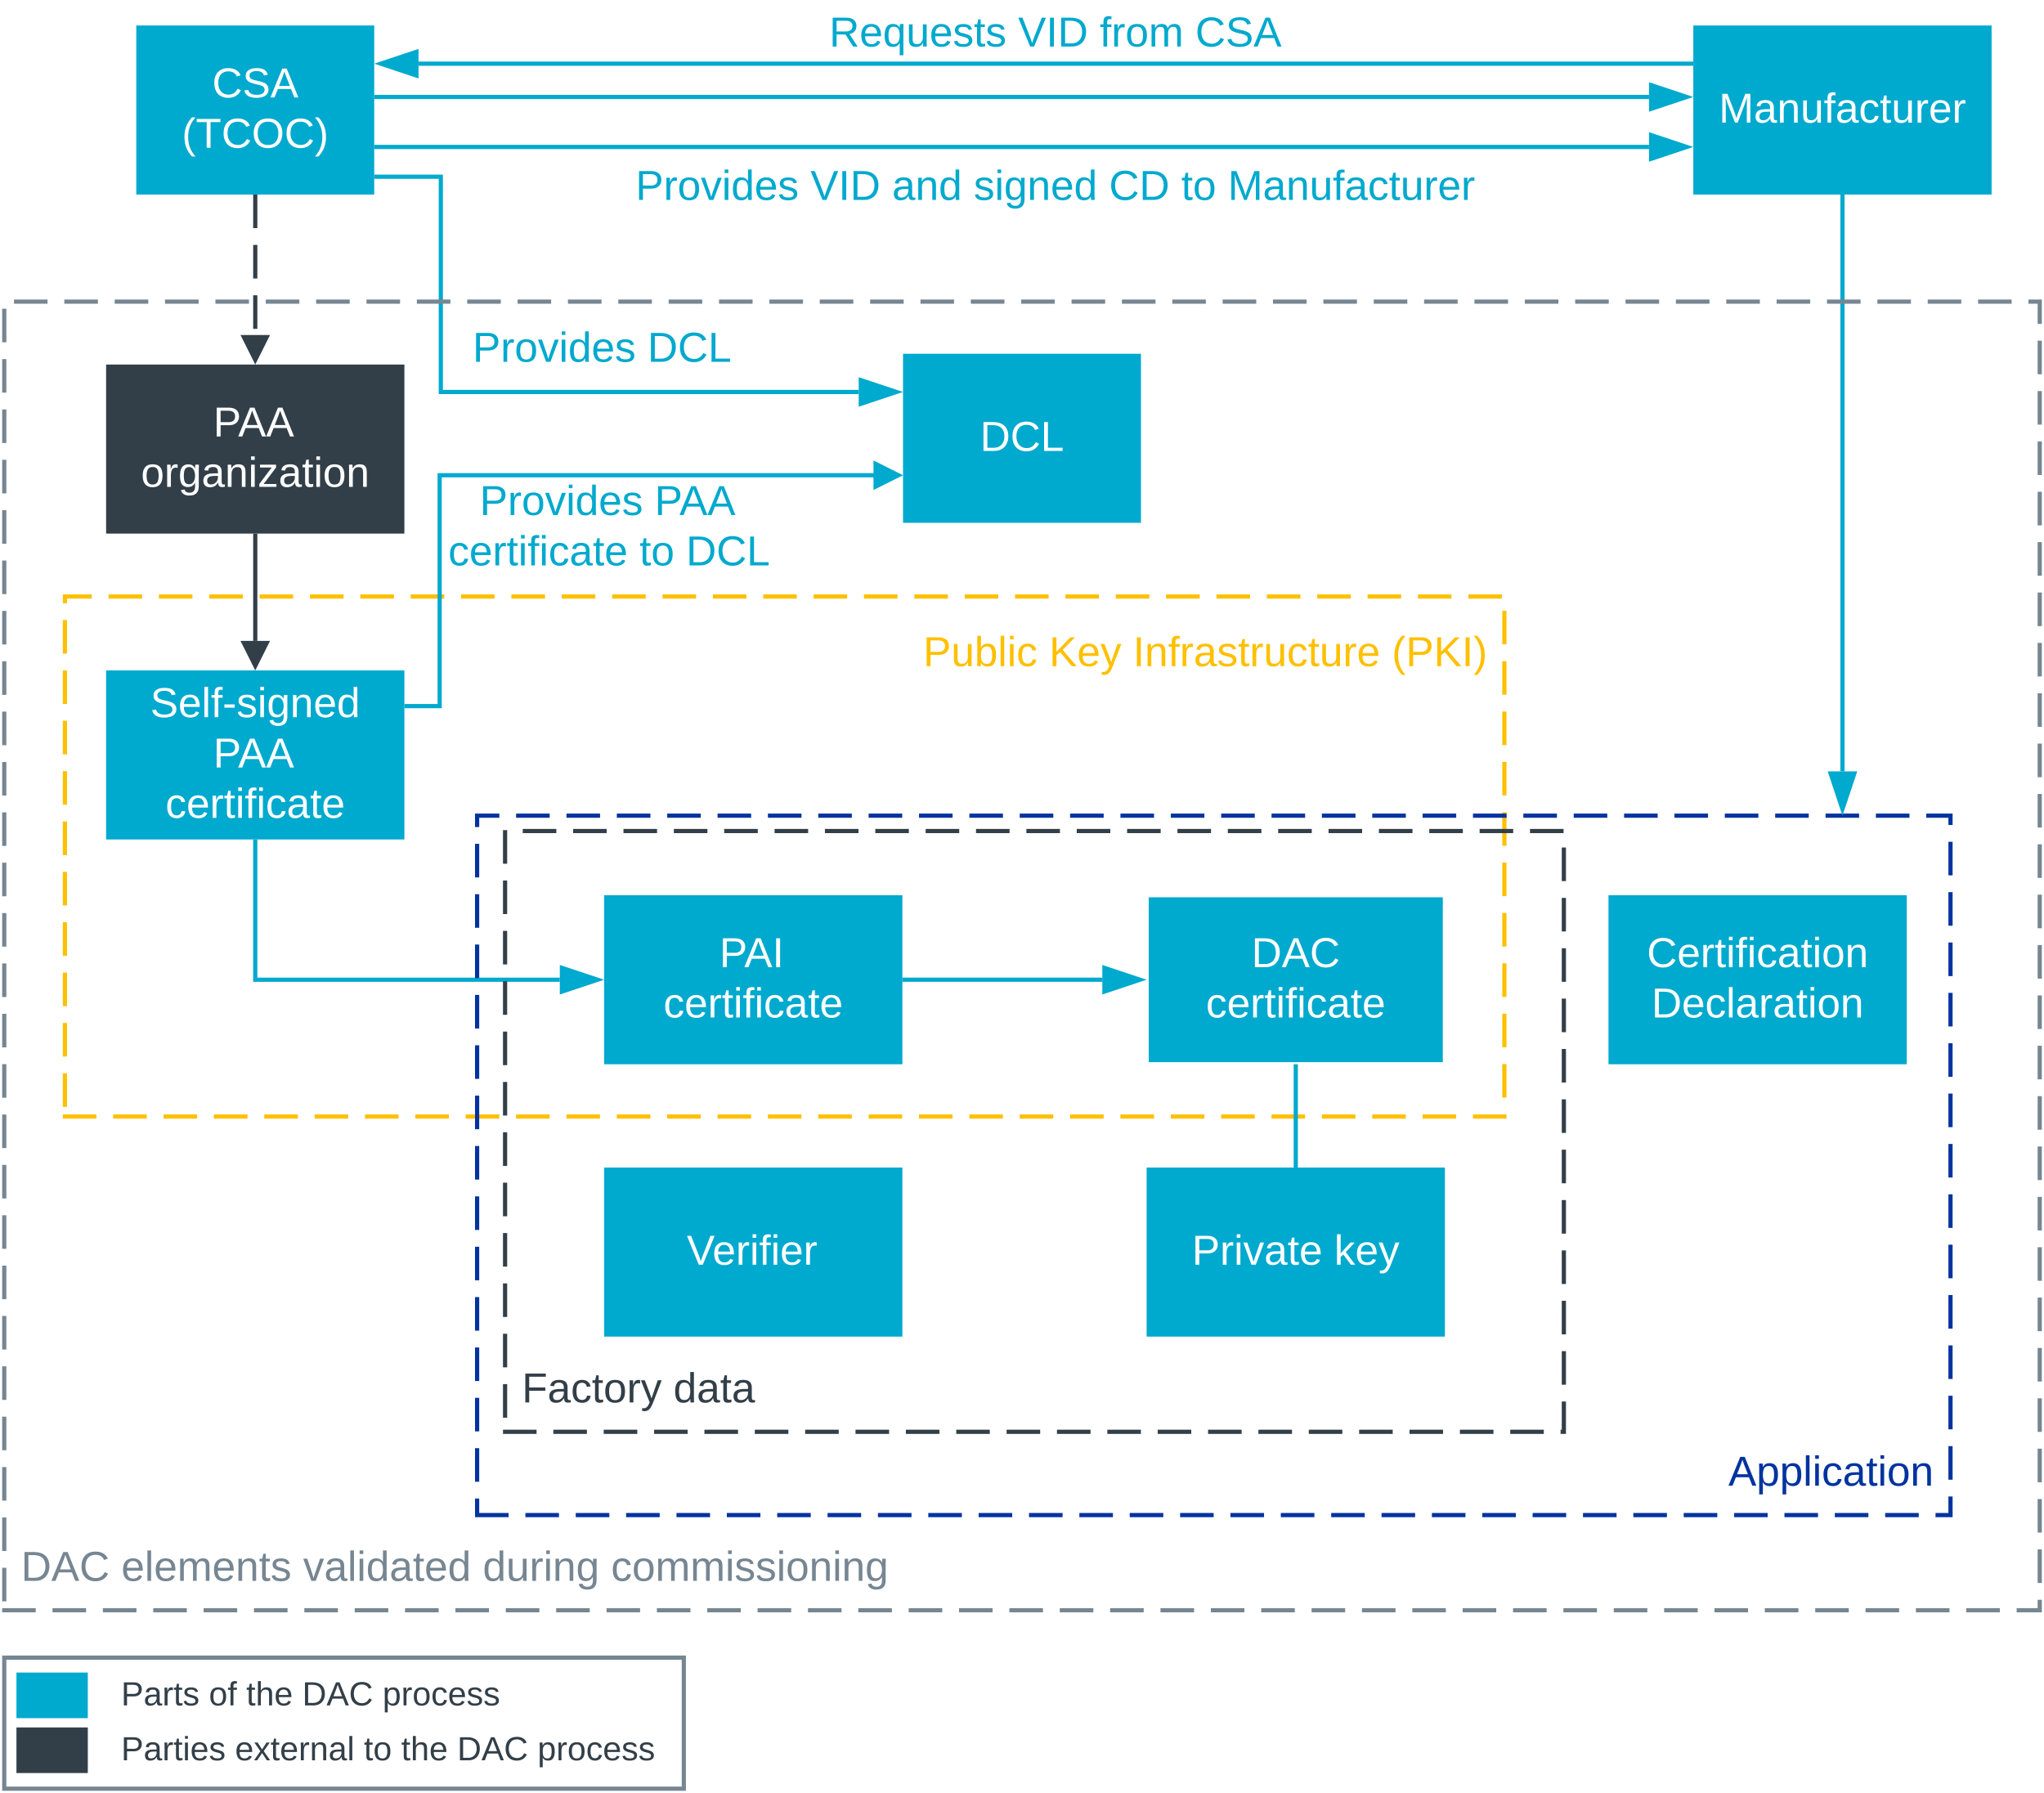
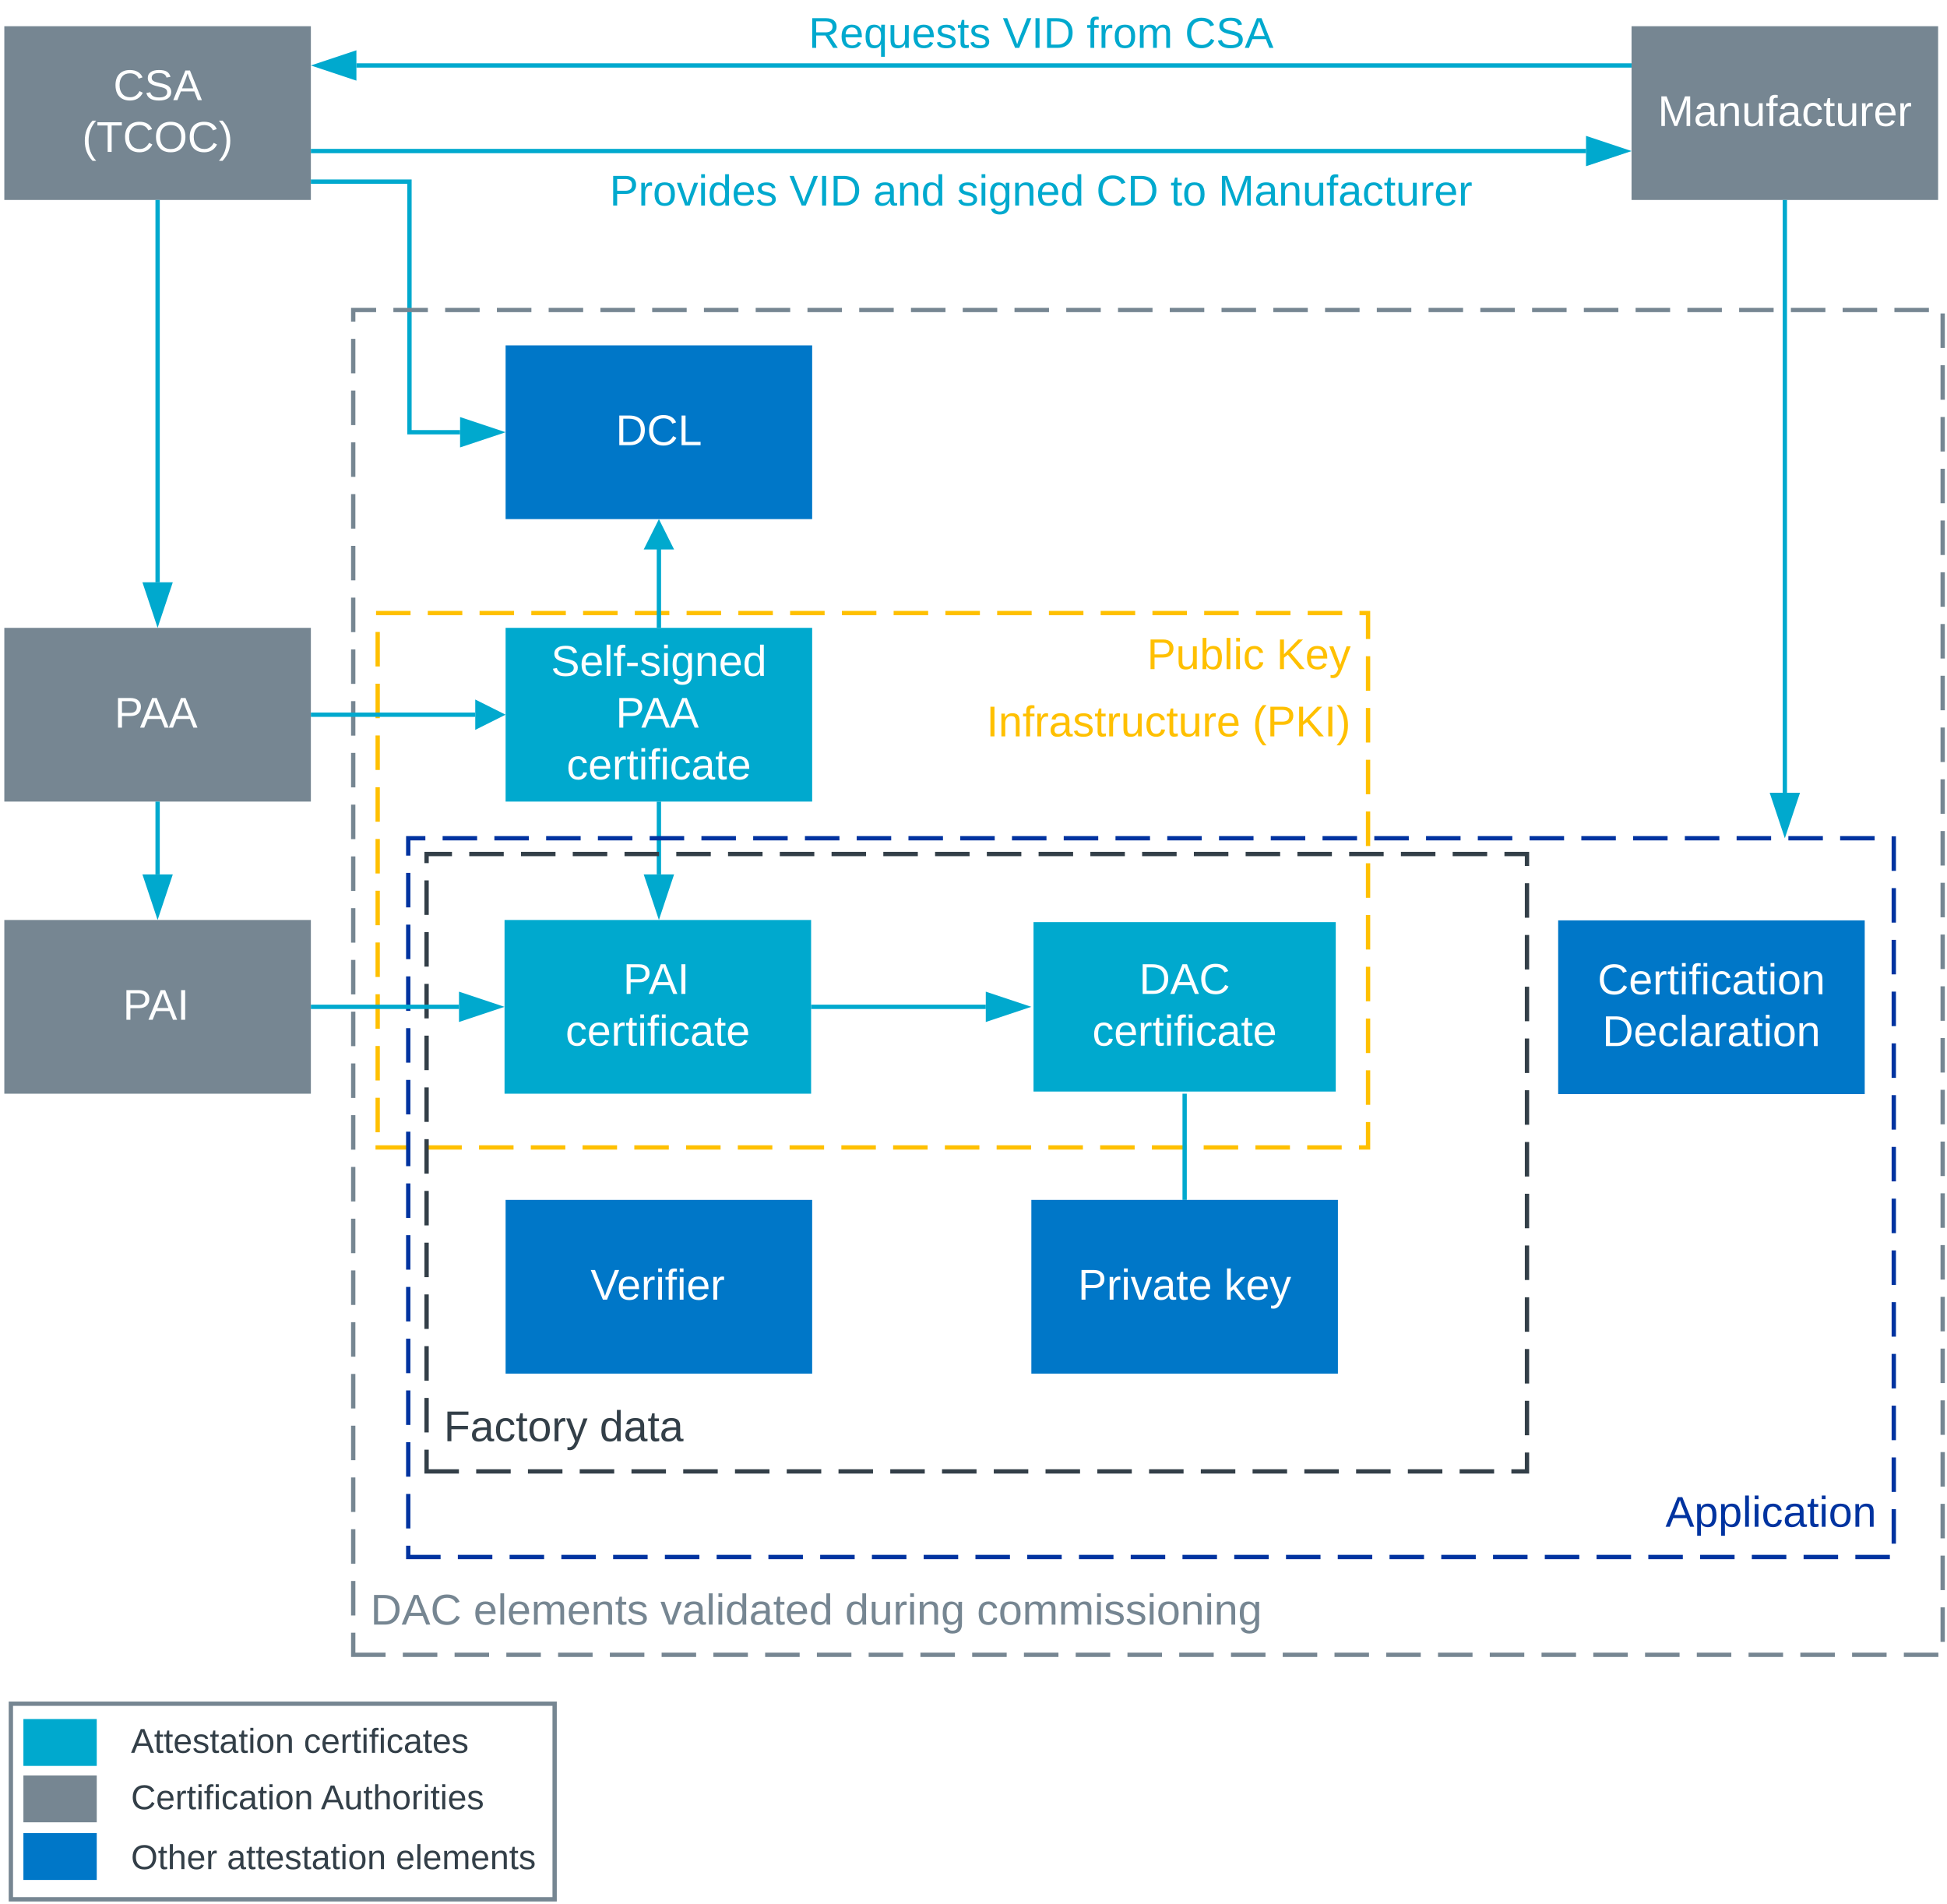
- <svg xmlns="http://www.w3.org/2000/svg" xmlns:xlink="http://www.w3.org/1999/xlink" width="6.764in" height="5.933in" viewBox="0 0 487.001 427.197" xml:space="preserve" color-interpolation-filters="sRGB" class="st26">
+ <svg xmlns="http://www.w3.org/2000/svg" xmlns:xlink="http://www.w3.org/1999/xlink" width="6.269in" height="6.13in" viewBox="0 0 451.395 441.37" xml:space="preserve" color-interpolation-filters="sRGB" class="st25">
  <style type="text/css">
	
		.st1 {fill:#00a9ce;stroke:none;stroke-width:1}
		.st2 {fill:#feffff;font-family:Arial;font-size:0.833em}
		.st3 {font-size:1em}
		.st4 {fill:#00a9ce;stroke:#feffff;stroke-width:1}
- 		.st5 {marker-end:url(#mrkr13-21);stroke:#00a9ce;stroke-linecap:butt;stroke-width:1}
- 		.st6 {fill:#00a9ce;fill-opacity:1;stroke:#00a9ce;stroke-opacity:1;stroke-width:0.284}
- 		.st7 {fill:none;stroke:#ffc000;stroke-dasharray:7,5;stroke-width:1}
- 		.st8 {fill:#ffc000;font-family:Arial;font-size:0.833em}
- 		.st9 {fill:none;stroke:none;stroke-width:1}
- 		.st10 {fill:#00a9ce;font-family:Arial;font-size:0.833em}
- 		.st11 {marker-start:url(#mrkr4-61);stroke:#00a9ce;stroke-linecap:butt;stroke-width:1}
- 		.st12 {fill:none;stroke:#333f48;stroke-dasharray:7,5;stroke-width:1}
- 		.st13 {fill:#333f48;font-family:Arial;font-size:0.833em}
- 		.st14 {stroke:#00a9ce;stroke-linecap:butt;stroke-width:1}
- 		.st15 {fill:none;stroke:#0033a0;stroke-dasharray:7,5;stroke-width:1}
- 		.st16 {fill:#0033a0;font-family:Arial;font-size:0.833em}
- 		.st17 {fill:none;stroke:#768692;stroke-dasharray:7,5;stroke-width:1}
- 		.st18 {fill:#768692;font-family:Arial;font-size:0.833em}
- 		.st19 {fill:#333f48;stroke:none;stroke-width:1}
- 		.st20 {marker-end:url(#mrkr4-113);stroke:#333f48;stroke-dasharray:8,4;stroke-linecap:butt;stroke-width:1}
- 		.st21 {fill:#333f48;fill-opacity:1;stroke:#333f48;stroke-opacity:1;stroke-width:0.284}
- 		.st22 {marker-end:url(#mrkr4-113);stroke:#333f48;stroke-linecap:butt;stroke-width:1}
- 		.st23 {fill:none;stroke:#768692;stroke-width:1}
- 		.st24 {fill:#333f48;font-family:Arial;font-size:0.667em}
- 		.st25 {fill:#00a9ce;stroke:none;stroke-linecap:round;stroke-linejoin:round;stroke-width:0.75}
- 		.st26 {fill:none;fill-rule:evenodd;font-size:12px;overflow:visible;stroke-linecap:square;stroke-miterlimit:3}
+ 		.st5 {fill:#768692;stroke:none;stroke-width:1}
+ 		.st6 {fill:#0077c8;stroke:none;stroke-width:1}
+ 		.st7 {marker-end:url(#mrkr13-21);stroke:#00a9ce;stroke-linecap:butt;stroke-width:1}
+ 		.st8 {fill:#00a9ce;fill-opacity:1;stroke:#00a9ce;stroke-opacity:1;stroke-width:0.284}
+ 		.st9 {fill:none;stroke:#ffc000;stroke-dasharray:7,5;stroke-width:1}
+ 		.st10 {fill:#ffc000;font-family:Arial;font-size:0.833em}
+ 		.st11 {fill:none;stroke:none;stroke-width:1}
+ 		.st12 {fill:#00a9ce;font-family:Arial;font-size:0.833em}
+ 		.st13 {marker-start:url(#mrkr4-59);stroke:#00a9ce;stroke-linecap:butt;stroke-width:1}
+ 		.st14 {fill:none;stroke:#333f48;stroke-dasharray:7,5;stroke-width:1}
+ 		.st15 {fill:#333f48;font-family:Arial;font-size:0.833em}
+ 		.st16 {stroke:#00a9ce;stroke-linecap:butt;stroke-width:1}
+ 		.st17 {fill:none;stroke:#0033a0;stroke-dasharray:7,5;stroke-width:1}
+ 		.st18 {fill:#0033a0;font-family:Arial;font-size:0.833em}
+ 		.st19 {fill:none;stroke:#768692;stroke-dasharray:7,5;stroke-width:1}
+ 		.st20 {fill:#768692;font-family:Arial;font-size:0.833em}
+ 		.st21 {fill:none;stroke:#768692;stroke-width:1}
+ 		.st22 {fill:#333f48;font-family:Arial;font-size:0.667em}
+ 		.st23 {fill:#00a9ce;stroke:none;stroke-linecap:round;stroke-linejoin:round;stroke-width:0.75}
+ 		.st24 {marker-end:url(#mrkr4-137);stroke:#00a9ce;stroke-linecap:butt;stroke-width:1}
+ 		.st25 {fill:none;fill-rule:evenodd;font-size:12px;overflow:visible;stroke-linecap:square;stroke-miterlimit:3}
	
	</style>
  <defs id="Markers">
    <g id="lend13">
      <path d="M 3 1 L 0 0 L 3 -1 L 3 1 " style="stroke:none" />
    </g>
-     <marker id="mrkr13-21" class="st6" refX="-10.56" orient="auto" markerUnits="strokeWidth" overflow="visible">
+     <marker id="mrkr13-21" class="st8" refX="-10.56" orient="auto" markerUnits="strokeWidth" overflow="visible">
      <use xlink:href="#lend13" transform="scale(-3.52,-3.52) " />
    </marker>
    <g id="lend4">
      <path d="M 2 1 L 0 0 L 2 -1 L 2 1 " style="stroke:none" />
    </g>
-     <marker id="mrkr4-61" class="st6" refX="6.68" orient="auto" markerUnits="strokeWidth" overflow="visible">
+     <marker id="mrkr4-59" class="st8" refX="6.68" orient="auto" markerUnits="strokeWidth" overflow="visible">
      <use xlink:href="#lend4" transform="scale(3.52) " />
    </marker>
-     <marker id="mrkr4-113" class="st21" refX="-7.04" orient="auto" markerUnits="strokeWidth" overflow="visible">
+     <marker id="mrkr4-137" class="st8" refX="-7.04" orient="auto" markerUnits="strokeWidth" overflow="visible">
      <use xlink:href="#lend4" transform="scale(-3.52,-3.52) " />
    </marker>
  </defs>
  <g>
-     <g id="shape3296-1" transform="translate(25.2674,-227.175)">
-       <rect x="0" y="386.915" width="71.073" height="40.282" class="st1" />
-       <text x="10.52" y="398.06" class="st2">Self-signed <tspan x="25.53" dy="1.2em" class="st3">PAA </tspan>
+     <g id="shape3296-1" transform="translate(117.22,-255.521)">
+       <rect x="0" y="401.088" width="71.073" height="40.282" class="st1" />
+       <text x="10.52" y="412.23" class="st2">Self-signed <tspan x="25.53" dy="1.2em" class="st3">PAA </tspan>
        <tspan x="14.14" dy="1.2em" class="st3">certificate</tspan>
      </text>
    </g>
-     <g id="shape3298-6" transform="translate(273.195,-173.615)">
-       <rect x="0" y="386.915" width="71.073" height="40.282" class="st4" />
-       <text x="24.98" y="404.06" class="st2">DAC <tspan x="14.14" dy="1.2em" class="st3">certificate</tspan>
+     <g id="shape3298-6" transform="translate(239.11,-187.788)">
+       <rect x="0" y="401.088" width="71.073" height="40.282" class="st4" />
+       <text x="24.98" y="418.23" class="st2">DAC <tspan x="14.14" dy="1.2em" class="st3">certificate</tspan>
      </text>
    </g>
-     <g id="shape3299-10" transform="translate(403.457,-380.842)">
-       <rect x="0" y="386.915" width="71.073" height="40.282" class="st1" />
-       <text x="6.08" y="410.06" class="st2">Manufacturer</text>
+     <g id="shape3299-10" transform="translate(378.261,-395.016)">
+       <rect x="0" y="401.088" width="71.073" height="40.282" class="st5" />
+       <text x="6.08" y="424.23" class="st2">Manufacturer</text>
    </g>
-     <g id="shape3304-13" transform="translate(273.195,-108.717)">
-       <rect x="0" y="386.915" width="71.073" height="40.282" class="st1" />
-       <text x="10.8" y="410.06" class="st2">Private key</text>
+     <g id="shape3304-13" transform="translate(239.11,-122.89)">
+       <rect x="0" y="401.088" width="71.073" height="40.282" class="st6" />
+       <text x="10.8" y="424.23" class="st2">Private key</text>
    </g>
-     <g id="shape3305-16" transform="translate(60.8041,-227.175)">
-       <path d="M0 427.2 L0 460.62 L72.57 460.62" class="st5" />
+     <g id="shape3305-16" transform="translate(145.671,-255.521)">
+       <path d="M7.09 441.37 L7.09 458.26" class="st7" />
    </g>
-     <g id="shape3309-22" transform="translate(15.4498,-161.157)">
-       <path d="M0 427.2 L342.99 427.2 L342.99 303.29 L0 303.29 L0 427.2 Z" class="st7" />
-       <text x="204.5" y="319.89" class="st8">Public Key Infrastructure (PKI)</text>
-     </g>
-     <g id="shape3316-25" transform="translate(32.4576,-380.843)">
-       <rect x="0" y="386.915" width="56.693" height="40.282" class="st1" />
-       <text x="18.07" y="404.06" class="st2">CSA <tspan x="10.85" dy="1.2em" class="st3">(TCOC)</tspan>
+     <g id="shape3309-22" transform="translate(87.5603,-175.331)">
+       <path d="M0 441.37 L229.61 441.37 L229.61 317.47 L0 317.47 L0 441.37 Z" class="st9" />
+       <text x="178.36" y="330.47" class="st10">Public Key <tspan x="141.14" dy="1.56em" class="st3">Infrastructure (PKI)</tspan>
      </text>
    </g>
-     <g id="shape3318-29" transform="translate(99.497,-369.504)">
-       <rect x="0" y="401.088" width="303.96" height="26.109" class="st9" />
-       <text x="51.93" y="417.14" class="st10">Provides VID and signed CD to Manufacturer</text>
-     </g>
-     <g id="shape3321-32" transform="translate(89.1505,-385.094)">
-       <path d="M0 420.11 L303.75 420.11" class="st5" />
-     </g>
-     <g id="shape3322-37" transform="translate(403.457,-404.937)">
-       <path d="M0 420.11 L-303.75 420.11" class="st5" />
-     </g>
-     <g id="shape3323-42" transform="translate(99.497,-412.024)">
-       <rect x="0" y="413.024" width="303.96" height="14.173" class="st9" />
-       <text x="98.07" y="423.11" class="st10">Requests VID from CSA</text>
-     </g>
-     <g id="shape3324-45" transform="translate(215.154,-302.622)">
-       <rect x="0" y="386.915" width="56.693" height="40.282" class="st1" />
-       <text x="18.34" y="410.06" class="st2">DCL</text>
-     </g>
-     <g id="shape3325-48" transform="translate(89.1506,-385.094)">
-       <path d="M0 427.2 L15.87 427.2 L15.87 478.49 L115.44 478.49" class="st5" />
-     </g>
-     <g id="shape3326-53" transform="translate(102.332,-336.905)">
-       <rect x="0" y="413.024" width="82.205" height="14.173" class="st9" />
-       <text x="10.26" y="423.11" class="st10">Provides DCL</text>
-     </g>
-     <g id="shape3327-56" transform="translate(215.154,-313.961)">
-       <path d="M-6.68 427.2 L-7.04 427.2 L-110.41 427.2 L-110.41 482.21 L-118.81 482.21" class="st11" />
-     </g>
-     <g id="shape3328-62" transform="translate(120.332,-86.0394)">
-       <path d="M0 427.2 L252.28 427.2 L252.28 284.05 L0 284.05 L0 427.2 Z" class="st12" />
-       <text x="4" y="420.2" class="st13">Factory data</text>
-     </g>
-     <g id="shape3329-65" transform="translate(301.645,-173.615)">
-       <path d="M7.09 427.2 L7.09 451.81" class="st14" />
-     </g>
-     <g id="shape3330-68" transform="translate(143.93,-173.615)">
-       <rect x="0" y="386.915" width="71.073" height="40.282" class="st1" />
-       <text x="27.48" y="404.06" class="st2">PAI <tspan x="14.14" dy="1.2em" class="st3">certificate</tspan>
+     <g id="shape3316-26" transform="translate(1,-395.016)">
+       <rect x="0" y="401.088" width="71.073" height="40.282" class="st5" />
+       <text x="25.26" y="418.23" class="st2">CSA <tspan x="18.04" dy="1.2em" class="st3">(TCOC)</tspan>
      </text>
    </g>
-     <g id="shape3331-72" transform="translate(215.003,-186.669)">
-       <path d="M0 420.11 L47.63 420.11" class="st5" />
+     <g id="shape3318-30" transform="translate(89.4028,-383.677)">
+       <rect x="0" y="415.261" width="303.96" height="26.109" class="st11" />
+       <text x="51.93" y="431.32" class="st12">Provides VID and signed CD to Manufacturer</text>
    </g>
-     <g id="shape3342-77" transform="translate(143.93,-108.717)">
-       <rect x="0" y="386.915" width="71.073" height="40.282" class="st1" />
-       <text x="19.7" y="410.06" class="st2">Verifier</text>
+     <g id="shape3321-33" transform="translate(72.0733,-399.268)">
+       <path d="M0 434.28 L295.63 434.28" class="st7" />
    </g>
-     <g id="shape3343-80" transform="translate(113.67,-66.1968)">
-       <path d="M0 427.2 L351.07 427.2 L351.07 260.55 L0 260.55 L0 427.2 Z" class="st15" />
-       <text x="298.15" y="420.2" class="st16">Application</text>
+     <g id="shape3322-38" transform="translate(378.261,-419.11)">
+       <path d="M0 434.28 L-295.63 434.28" class="st7" />
    </g>
-     <g id="shape3344-83" transform="translate(383.245,-173.615)">
-       <rect x="0" y="386.915" width="71.073" height="40.282" class="st1" />
-       <text x="9.14" y="404.06" class="st2">Certification <tspan x="10.25" dy="1.2em" class="st3">Declaration</tspan>
+     <g id="shape3323-43" transform="translate(89.4028,-426.197)">
+       <rect x="0" y="427.197" width="303.96" height="14.173" class="st11" />
+       <text x="98.07" y="437.28" class="st12">Requests VID from CSA</text>
+     </g>
+     <g id="shape3324-46" transform="translate(117.22,-321.017)">
+       <rect x="0" y="401.088" width="71.073" height="40.282" class="st6" />
+       <text x="25.53" y="424.23" class="st2">DCL</text>
+     </g>
+     <g id="shape3325-49" transform="translate(72.0733,-399.268)">
+       <path d="M0 441.37 L22.86 441.37 L22.86 499.48 L34.59 499.48" class="st7" />
+     </g>
+     <g id="shape3327-54" transform="translate(145.671,-321.017)">
+       <path d="M7.09 448.05 L7.09 448.41 L7.09 466.58" class="st13" />
+     </g>
+     <g id="shape3328-60" transform="translate(98.8989,-100.213)">
+       <path d="M0 441.37 L255.12 441.37 L255.12 298.22 L0 298.22 L0 441.37 Z" class="st14" />
+       <text x="4" y="434.37" class="st15">Factory data</text>
+     </g>
+     <g id="shape3329-63" transform="translate(267.56,-187.788)">
+       <path d="M7.09 441.37 L7.09 465.99" class="st16" />
+     </g>
+     <g id="shape3330-66" transform="translate(116.973,-187.788)">
+       <rect x="0" y="401.088" width="71.073" height="40.282" class="st1" />
+       <text x="27.48" y="418.23" class="st2">PAI <tspan x="14.14" dy="1.2em" class="st3">certificate</tspan>
      </text>
    </g>
-     <g id="shape3345-87" transform="translate(431.907,-380.842)">
-       <path d="M7.09 427.2 L7.09 564.64" class="st5" />
+     <g id="shape3331-70" transform="translate(188.046,-200.843)">
+       <path d="M0 434.28 L40.5 434.28" class="st7" />
    </g>
-     <g id="shape3363-92" transform="translate(1,-43.5197)">
-       <path d="M0 427.2 L485 427.2 L485 115.39 L0 115.39 L0 427.2 Z" class="st17" />
-       <text x="4" y="420.2" class="st18">DAC elements validated during commissioning</text>
+     <g id="shape3342-75" transform="translate(117.22,-122.89)">
+       <rect x="0" y="401.088" width="71.073" height="40.282" class="st6" />
+       <text x="19.7" y="424.23" class="st2">Verifier</text>
    </g>
-     <g id="shape3371-95" transform="translate(89.1506,-411.173)">
-       <path d="M0 434.28 L303.75 434.28" class="st5" />
+     <g id="shape3343-78" transform="translate(94.6469,-80.3701)">
+       <path d="M0 441.37 L344.41 441.37 L344.41 274.72 L0 274.72 L0 441.37 Z" class="st17" />
+       <text x="291.49" y="434.37" class="st18">Application</text>
    </g>
-     <g id="shape3417-100" transform="translate(89.1506,-288.717)">
-       <rect x="0" y="401.685" width="111.969" height="25.512" class="st9" />
-       <text x="25.14" y="411.44" class="st10">Provides PAA <tspan x="17.64" dy="1.2em" class="st3">certificate to DCL</tspan>
+     <g id="shape3344-81" transform="translate(361.247,-187.699)">
+       <rect x="0" y="401.088" width="71.073" height="40.282" class="st6" />
+       <text x="9.14" y="418.23" class="st2">Certification <tspan x="10.25" dy="1.2em" class="st3">Declaration</tspan>
      </text>
    </g>
-     <g id="shape3421-104" transform="translate(25.2674,-300.055)">
-       <rect x="0" y="386.915" width="71.073" height="40.282" class="st19" />
-       <text x="25.53" y="404.06" class="st2">PAA <tspan x="8.3" dy="1.2em" class="st3">organization</tspan>
-       </text>
+     <g id="shape3345-85" transform="translate(406.711,-395.016)">
+       <path d="M7.09 441.37 L7.09 578.81" class="st7" />
    </g>
-     <g id="shape3422-108" transform="translate(53.7175,-380.843)">
-       <path d="M7.09 427.2 L7.09 460.66" class="st20" />
+     <g id="shape3363-90" transform="translate(81.891,-57.6929)">
+       <path d="M0 441.37 L368.5 441.37 L368.5 129.56 L0 129.56 L0 441.37 Z" class="st19" />
+       <text x="4" y="434.37" class="st20">DAC elements validated during commissioning</text>
    </g>
-     <g id="shape3423-114" transform="translate(53.7175,-300.055)">
-       <path d="M7.09 427.2 L7.09 452.76" class="st22" />
+     <g id="shape3421-93" transform="translate(1,-255.521)">
+       <rect x="0" y="401.088" width="71.073" height="40.282" class="st5" />
+       <text x="25.53" y="424.23" class="st2">PAA</text>
    </g>
-     <g id="group3435-119" transform="translate(1,-1)">
-       <g id="shape3261-120">
-         <rect x="0" y="395.97" width="161.921" height="31.227" class="st23" />
+     <g id="shape3422-96" transform="translate(29.45,-395.016)">
+       <path d="M7.09 441.37 L7.09 530.02" class="st7" />
+     </g>
+     <g id="shape3423-101" transform="translate(29.45,-255.521)">
+       <path d="M7.09 441.37 L7.09 458.26" class="st7" />
+     </g>
+     <g id="group3459-106" transform="translate(2.52091,-1)">
+       <g id="shape3460-107">
+         <rect x="0" y="396.016" width="126.067" height="45.354" class="st21" />
      </g>
-       <g id="shape3222-122" transform="translate(2.904,-3.72702)">
-         <rect x="0" y="416.329" width="17.005" height="10.868" class="st19" />
+       <g id="shape3461-109" transform="translate(2.904,-17.8541)">
+         <rect x="0" y="430.502" width="17.005" height="10.868" class="st5" />
      </g>
-       <g id="shape3276-124" transform="translate(23.8477,-4.24778)">
-         <rect x="0" y="417.37" width="138.073" height="9.826" class="st9" />
-         <text x="4" y="424.68" class="st24">Parties external to the DAC process</text>
+       <g id="shape3462-111" transform="translate(23.8477,-18.3749)">
+         <rect x="0" y="431.544" width="102.219" height="9.826" class="st11" />
+         <text x="4" y="438.86" class="st22">Certification Authorities</text>
      </g>
-       <g id="shape3223-127" transform="translate(2.904,-16.8054)">
-         <rect x="0" y="416.329" width="17.005" height="10.868" class="st25" />
+       <g id="shape3463-114" transform="translate(2.904,-30.9324)">
+         <rect x="0" y="430.502" width="17.005" height="10.868" class="st23" />
      </g>
-       <g id="shape3274-129" transform="translate(23.8477,-17.3261)">
-         <rect x="0" y="417.37" width="132.404" height="9.826" class="st9" />
-         <text x="4" y="424.68" class="st24">Parts of the DAC process</text>
+       <g id="shape3464-116" transform="translate(23.8477,-31.4532)">
+         <rect x="0" y="431.544" width="102.219" height="9.826" class="st11" />
+         <text x="4" y="438.86" class="st22">Attestation certificates</text>
      </g>
+       <g id="shape3465-119" transform="translate(2.904,-4.48726)">
+         <rect x="0" y="430.502" width="17.005" height="10.868" class="st6" />
+       </g>
+       <g id="shape3466-121" transform="translate(23.8477,-4.48726)">
+         <rect x="0" y="431.544" width="102.219" height="9.826" class="st11" />
+         <text x="4" y="438.86" class="st22">Other attestation elements</text>
+       </g>
+     </g>
+     <g id="shape3477-124" transform="translate(1,-187.788)">
+       <rect x="0" y="401.088" width="71.073" height="40.282" class="st5" />
+       <text x="27.48" y="424.23" class="st2">PAI</text>
+     </g>
+     <g id="shape3478-127" transform="translate(72.0733,-200.843)">
+       <path d="M0 434.28 L34.34 434.28" class="st7" />
+     </g>
+     <g id="shape3479-132" transform="translate(72.0733,-268.576)">
+       <path d="M0 434.28 L38.11 434.28" class="st24" />
    </g>
  </g>
</svg>
